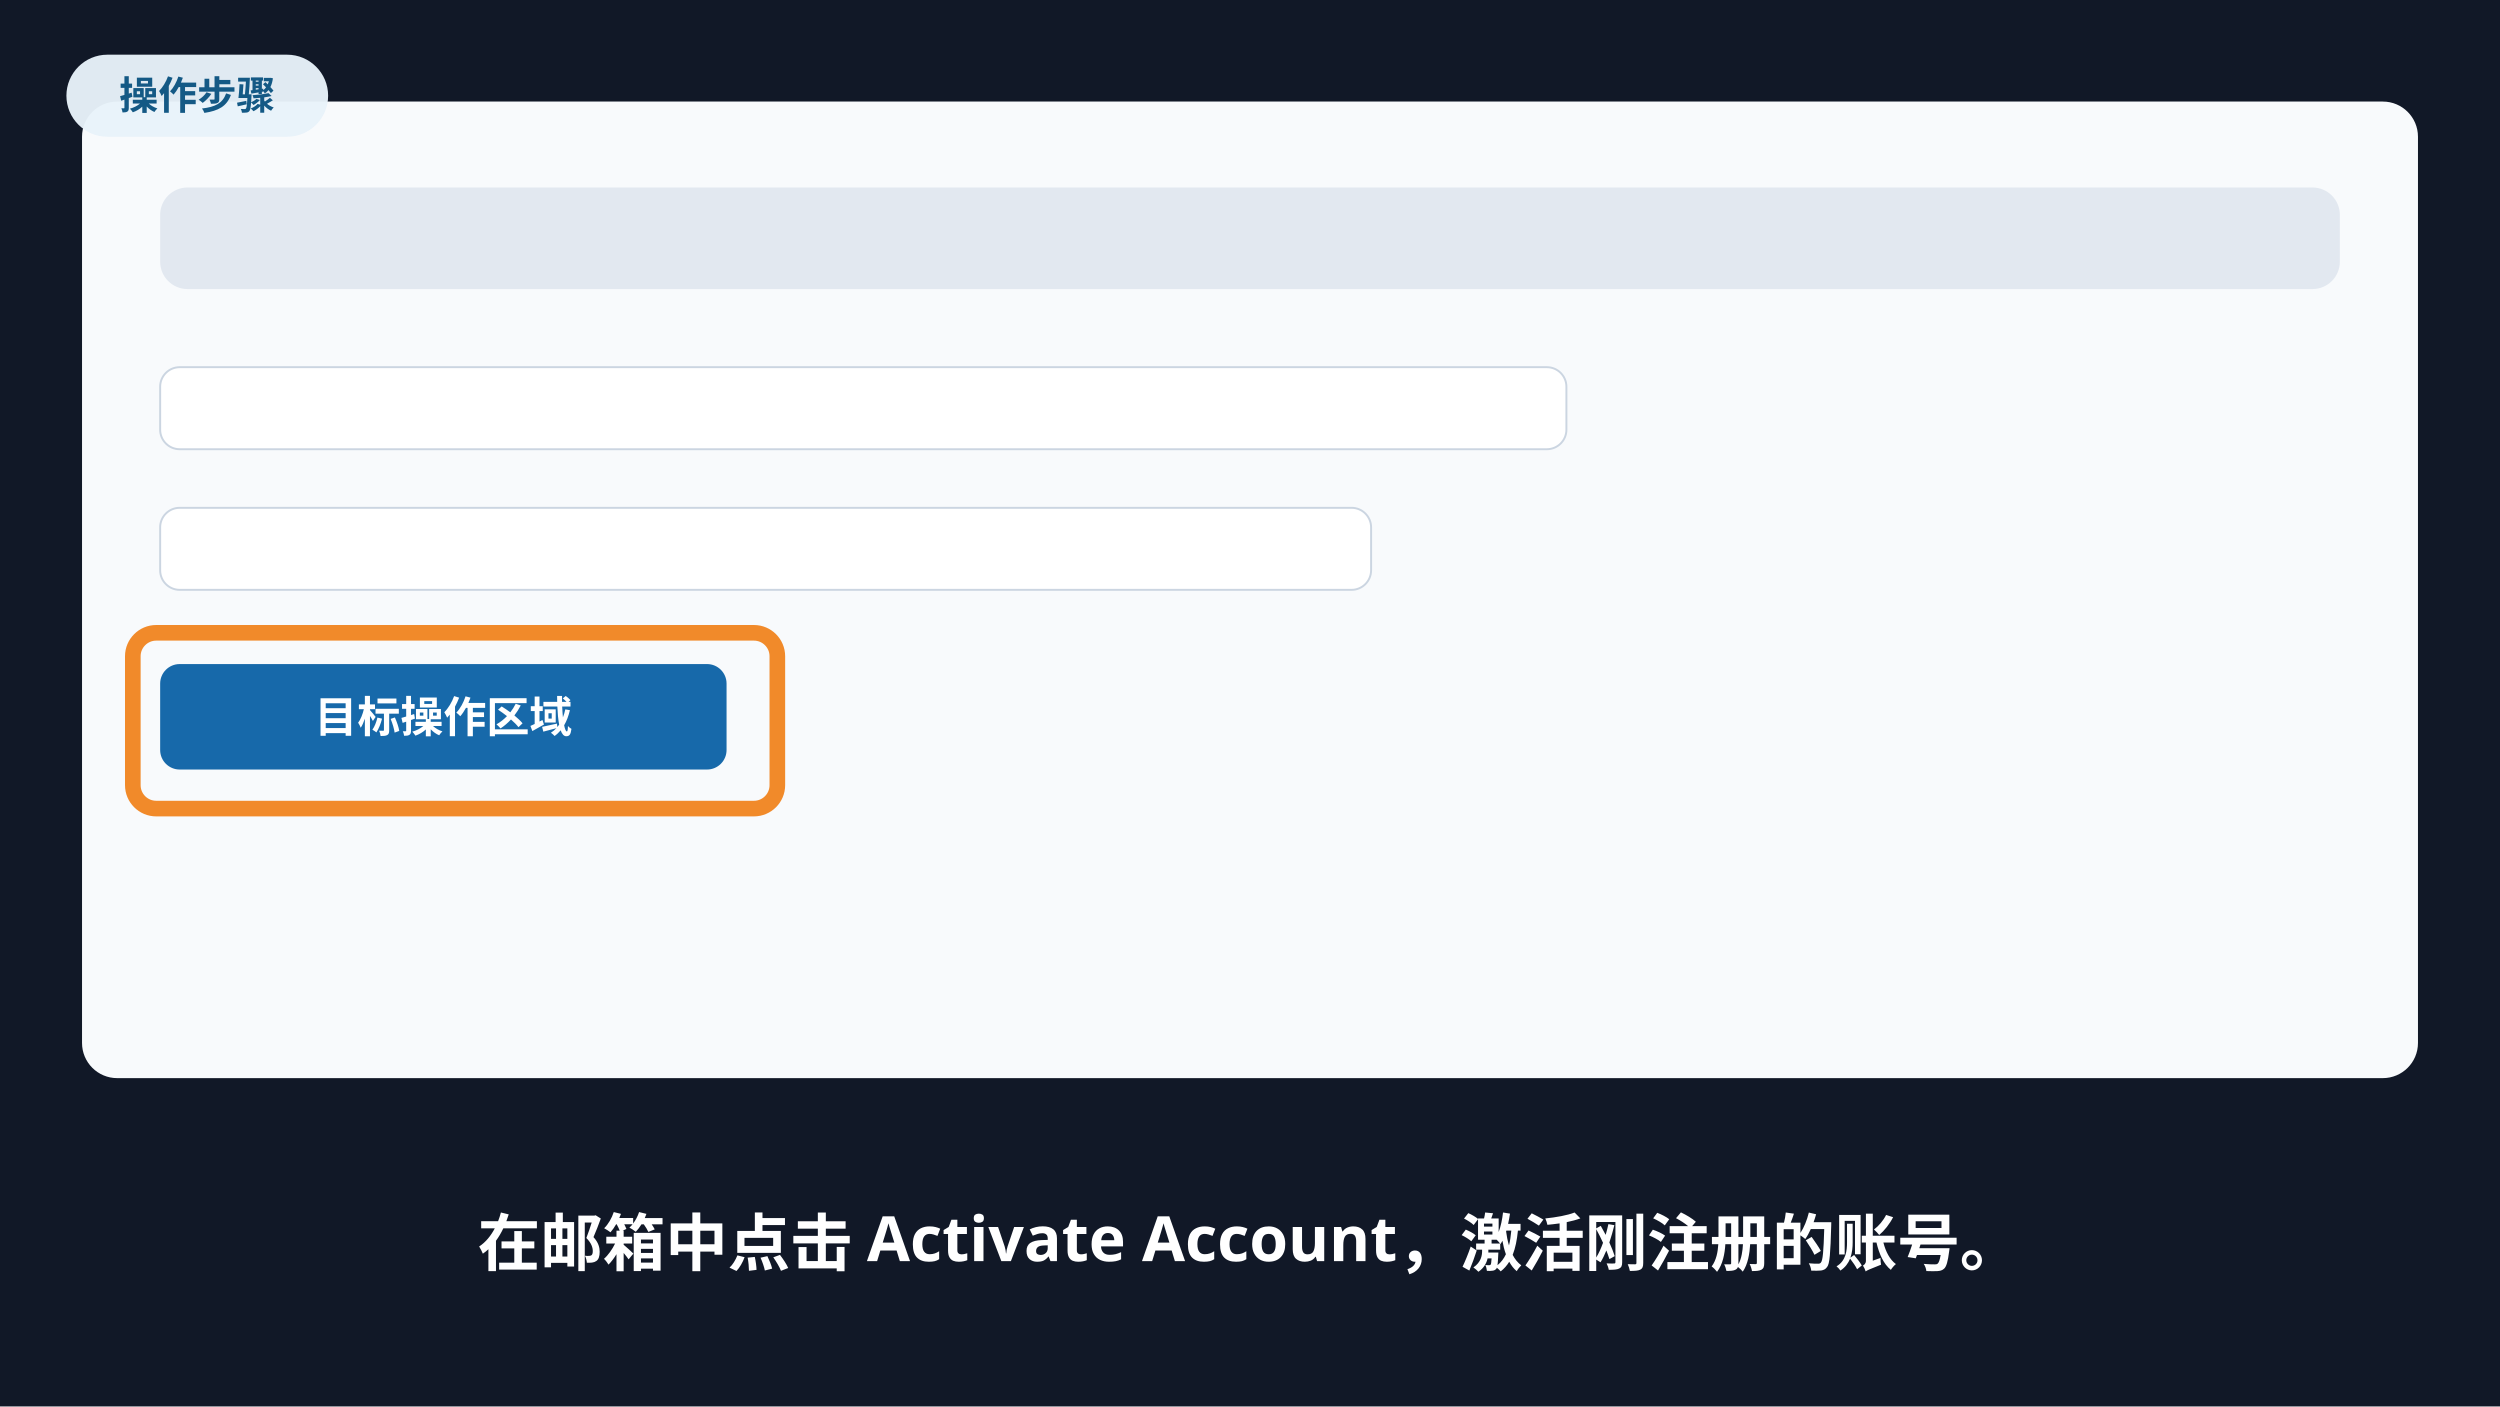
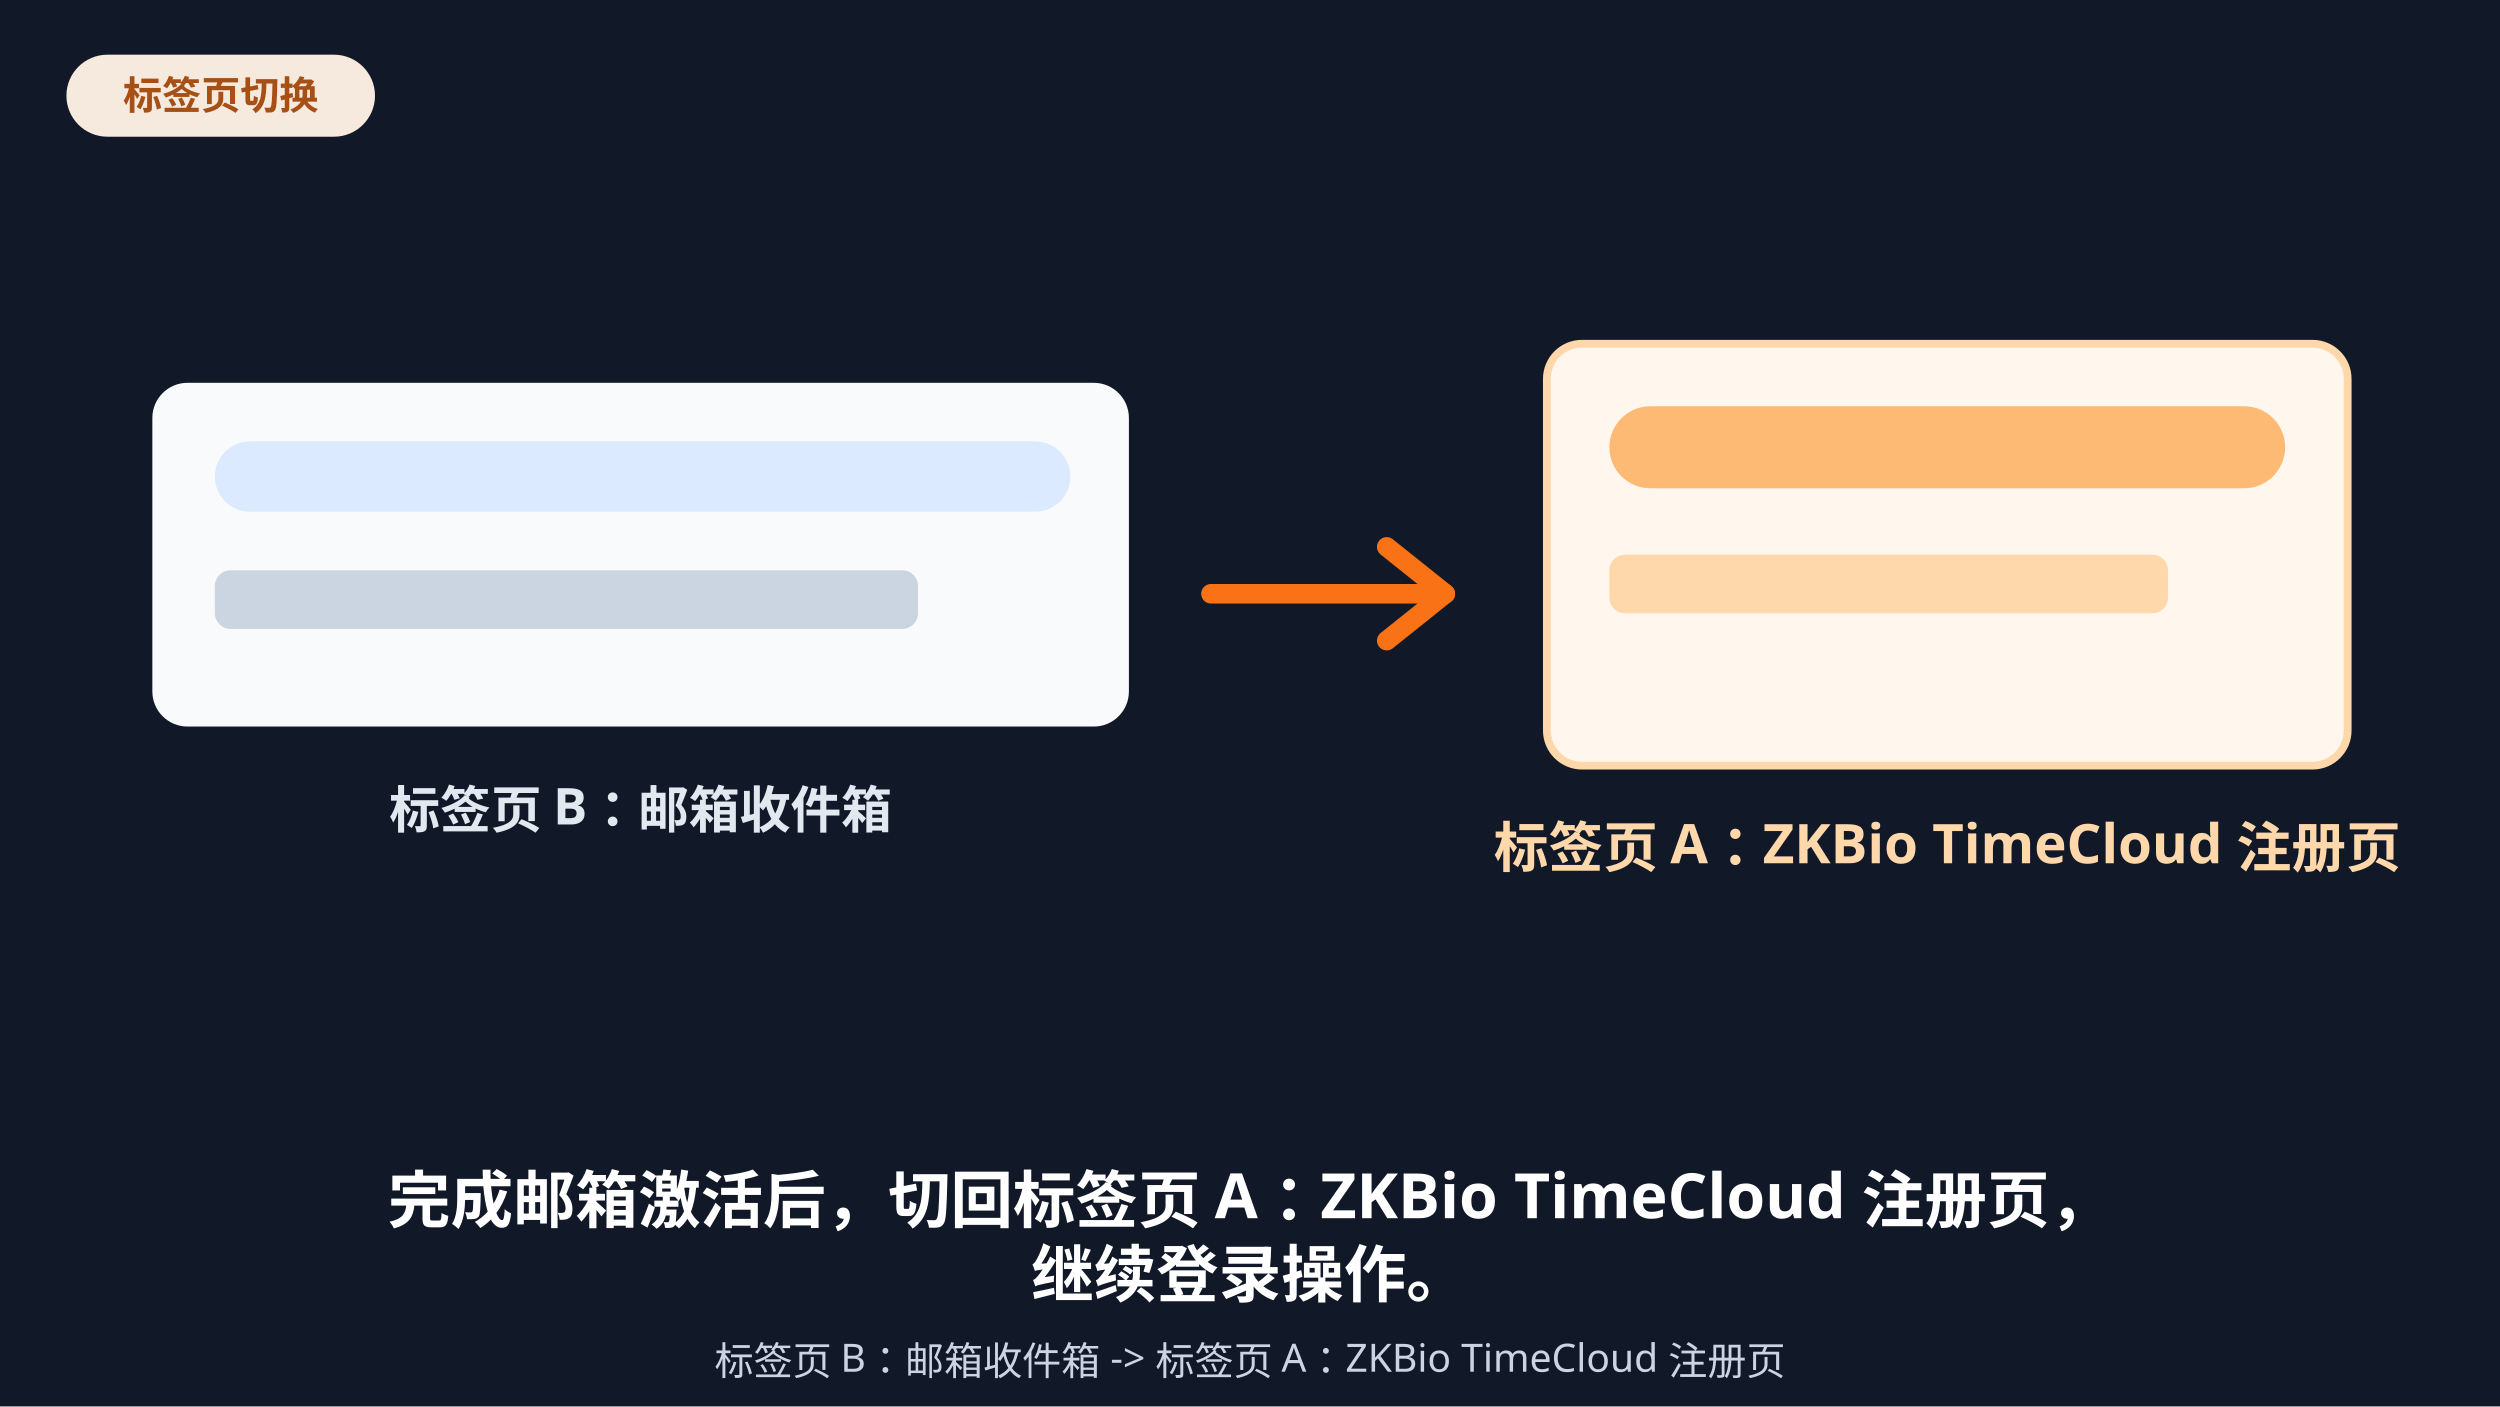
<svg xmlns="http://www.w3.org/2000/svg" width="1280" height="720" viewBox="0 0 1280 720">
  <rect width="1280" height="720" fill="#111827" />
-   <rect x="42" y="52" width="1196" height="500" rx="18" fill="#f8fafc" />
-   <rect x="82" y="96" width="1116" height="52" rx="14" fill="#e2e8f0" />
-   <rect x="82" y="188" width="720" height="42" rx="10" fill="#ffffff" stroke="#cbd5e1" />
-   <rect x="82" y="260" width="620" height="42" rx="10" fill="#ffffff" stroke="#cbd5e1" />
-   <rect x="82" y="340" width="290" height="54" rx="10" fill="#1769aa" />
-   <text x="227" y="375" text-anchor="middle" font-size="22" font-weight="800" fill="#ffffff" font-family="Microsoft YaHei, Segoe UI, sans-serif">目标操作区域</text>
-   <rect x="68" y="324" width="330" height="90" rx="12" fill="none" stroke="#f18a2a" stroke-width="8" />
-   <rect x="34" y="28" width="134" height="42" rx="21" fill="#e8f2fa" opacity="0.96" />
-   <text x="101" y="56" text-anchor="middle" font-size="20" font-weight="800" fill="#145985" font-family="Microsoft YaHei, Segoe UI, sans-serif">操作步骤</text>
+   <rect x="78" y="196" width="500" height="176" rx="18" fill="#f8fafc" />
+   <rect x="110" y="226" width="438" height="36" rx="18" fill="#dbeafe" />
+   <rect x="110" y="292" width="360" height="30" rx="8" fill="#cbd5e1" />
+   <text x="328" y="424" text-anchor="middle" font-size="26" font-weight="900" fill="#e2e8f0" font-family="Microsoft YaHei, Segoe UI, sans-serif">标签页 B：邮箱收件箱</text>
+   <path d="M620 304 H740" stroke="#f97316" stroke-width="10" stroke-linecap="round" />
+   <path d="M740 304 l-30 -24 M740 304 l-30 24" stroke="#f97316" stroke-width="10" stroke-linecap="round" />
+   <rect x="792" y="176" width="410" height="216" rx="18" fill="#fff7ed" stroke="#fed7aa" stroke-width="4" />
+   <rect x="824" y="208" width="346" height="42" rx="21" fill="#fdba74" />
+   <rect x="824" y="284" width="286" height="30" rx="8" fill="#fed7aa" />
+   <text x="997" y="444" text-anchor="middle" font-size="28" font-weight="900" fill="#fed7aa" font-family="Microsoft YaHei, Segoe UI, sans-serif">标签页 A：ZKBio TimeCloud 注册页</text>
+   <rect x="34" y="28" width="158" height="42" rx="21" fill="#fff1e4" opacity="0.96" />
+   <text x="113" y="56" text-anchor="middle" font-size="20" font-weight="800" fill="#a65016" font-family="Microsoft YaHei, Segoe UI, sans-serif">标签页切换</text>
  <rect x="0" y="586" width="1280" height="134" fill="#111827" opacity="0.88" />
-   <text x="640" y="648" text-anchor="middle" font-size="32" font-weight="800" fill="#ffffff" font-family="Microsoft YaHei, Segoe UI, sans-serif">在邮箱中点击 Activate Account，激活刚注册的账号。</text>
+   <text x="640" y="626" text-anchor="middle" font-size="32" font-weight="800" fill="#ffffff" font-family="Microsoft YaHei, Segoe UI, sans-serif">完成邮箱激活后，切回标签页 A：ZKBio TimeCloud 注册页，</text>
+   <text x="640" y="664" text-anchor="middle" font-size="32" font-weight="800" fill="#ffffff" font-family="Microsoft YaHei, Segoe UI, sans-serif">继续登录操作。</text>
+   <text x="640" y="704" text-anchor="middle" font-size="20" fill="#cbd5e1" font-family="Microsoft YaHei, Segoe UI, sans-serif">标签页 B：邮箱收件箱 -&gt; 标签页 A：ZKBio TimeCloud 注册页</text>
</svg>
